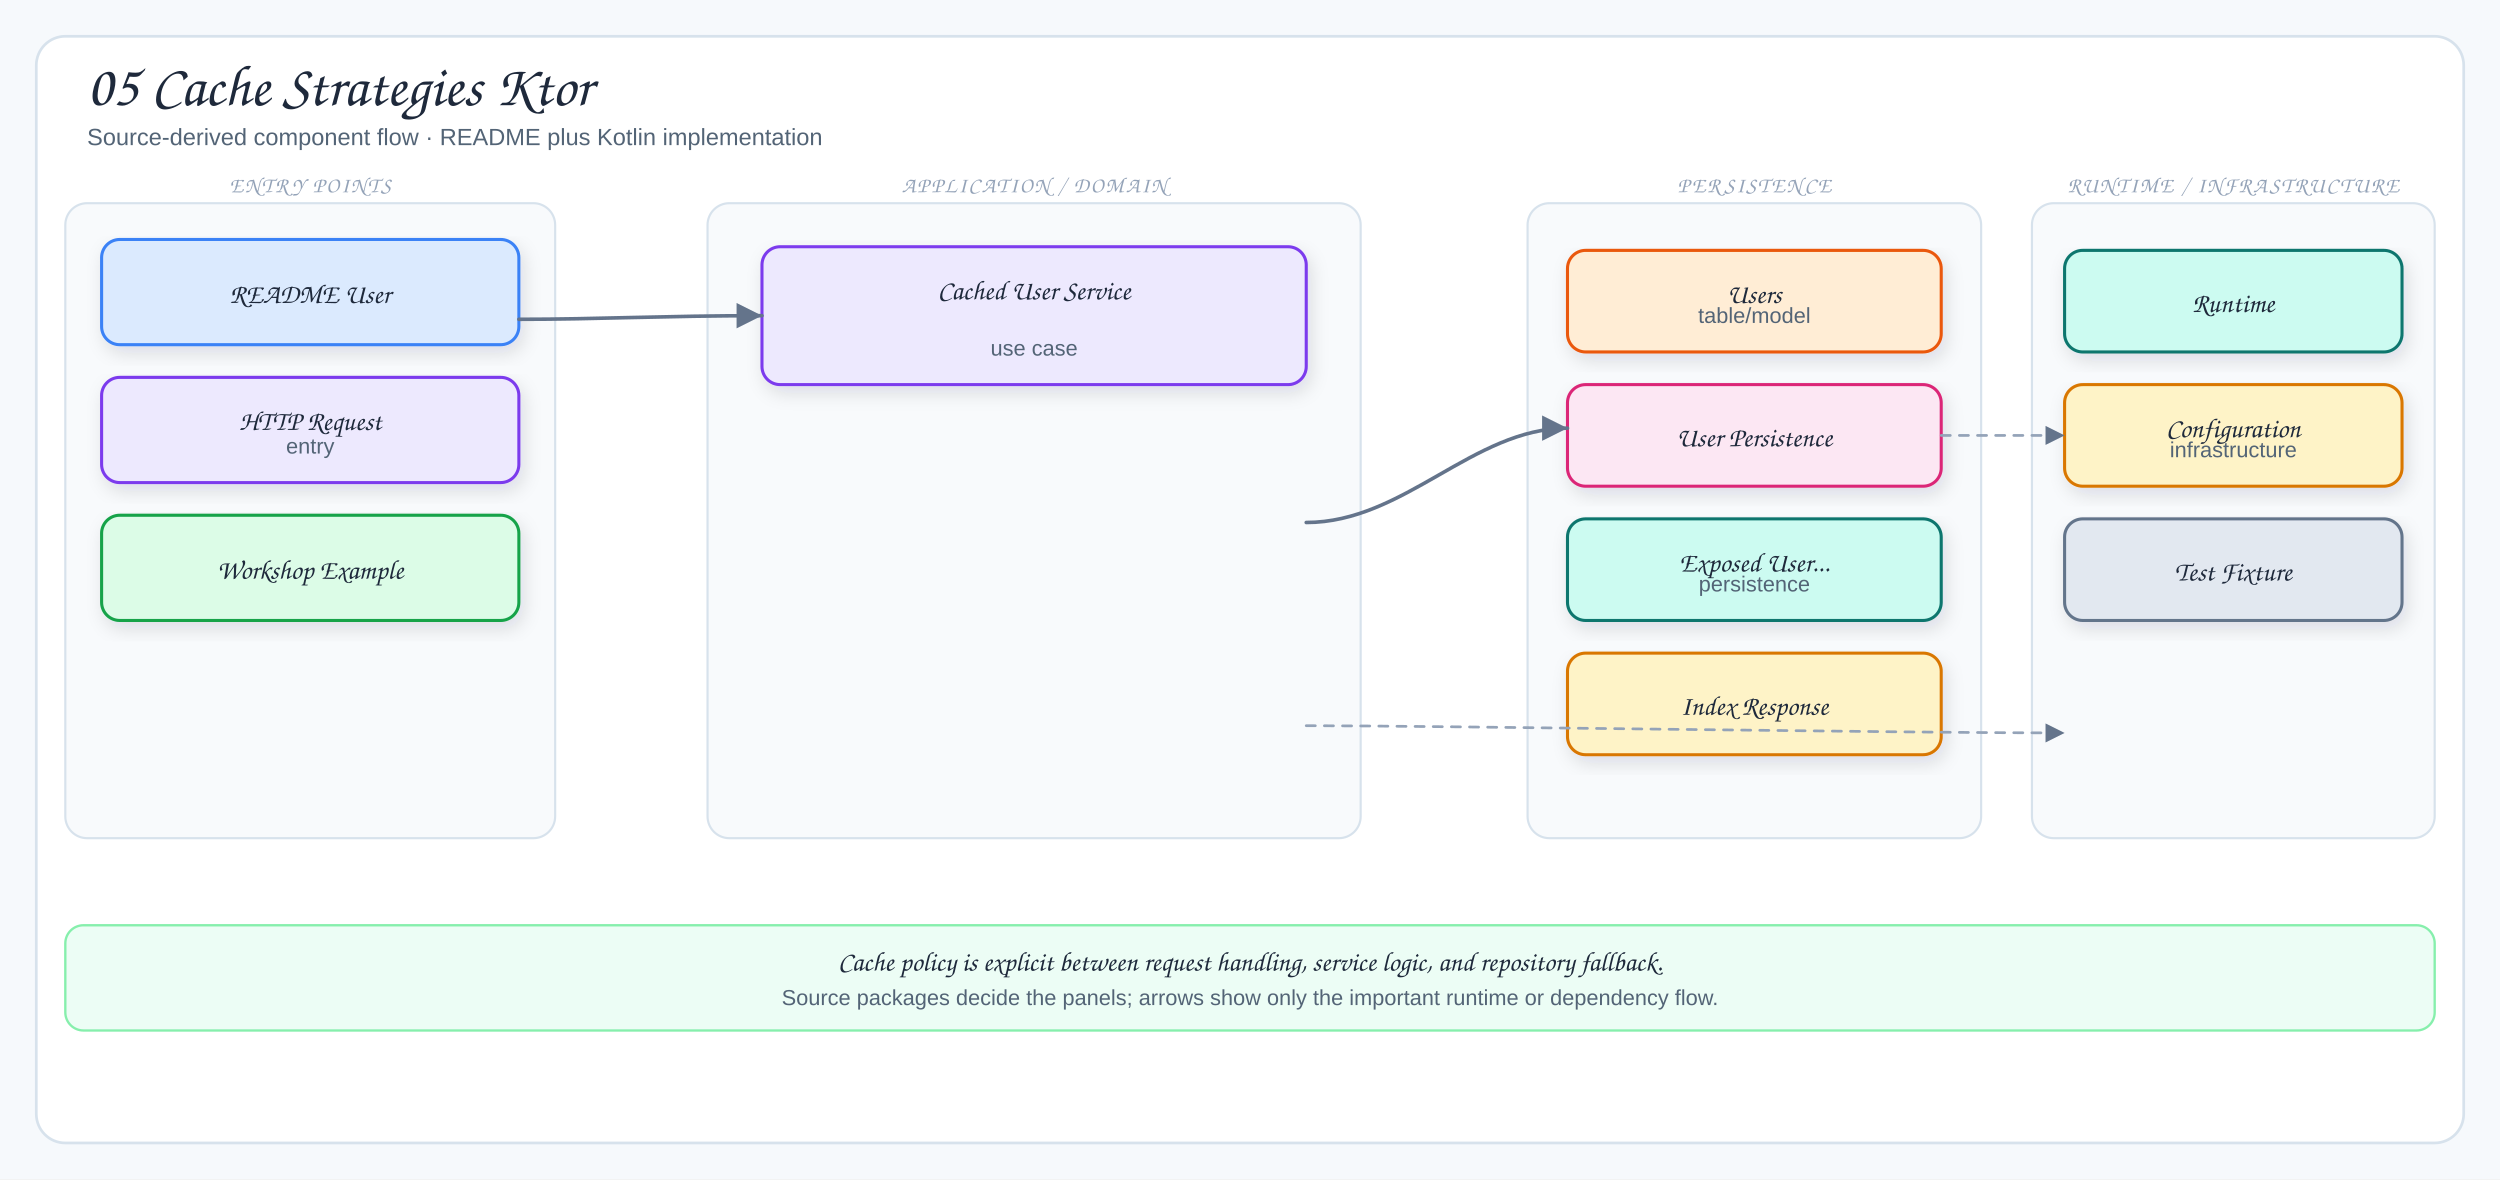
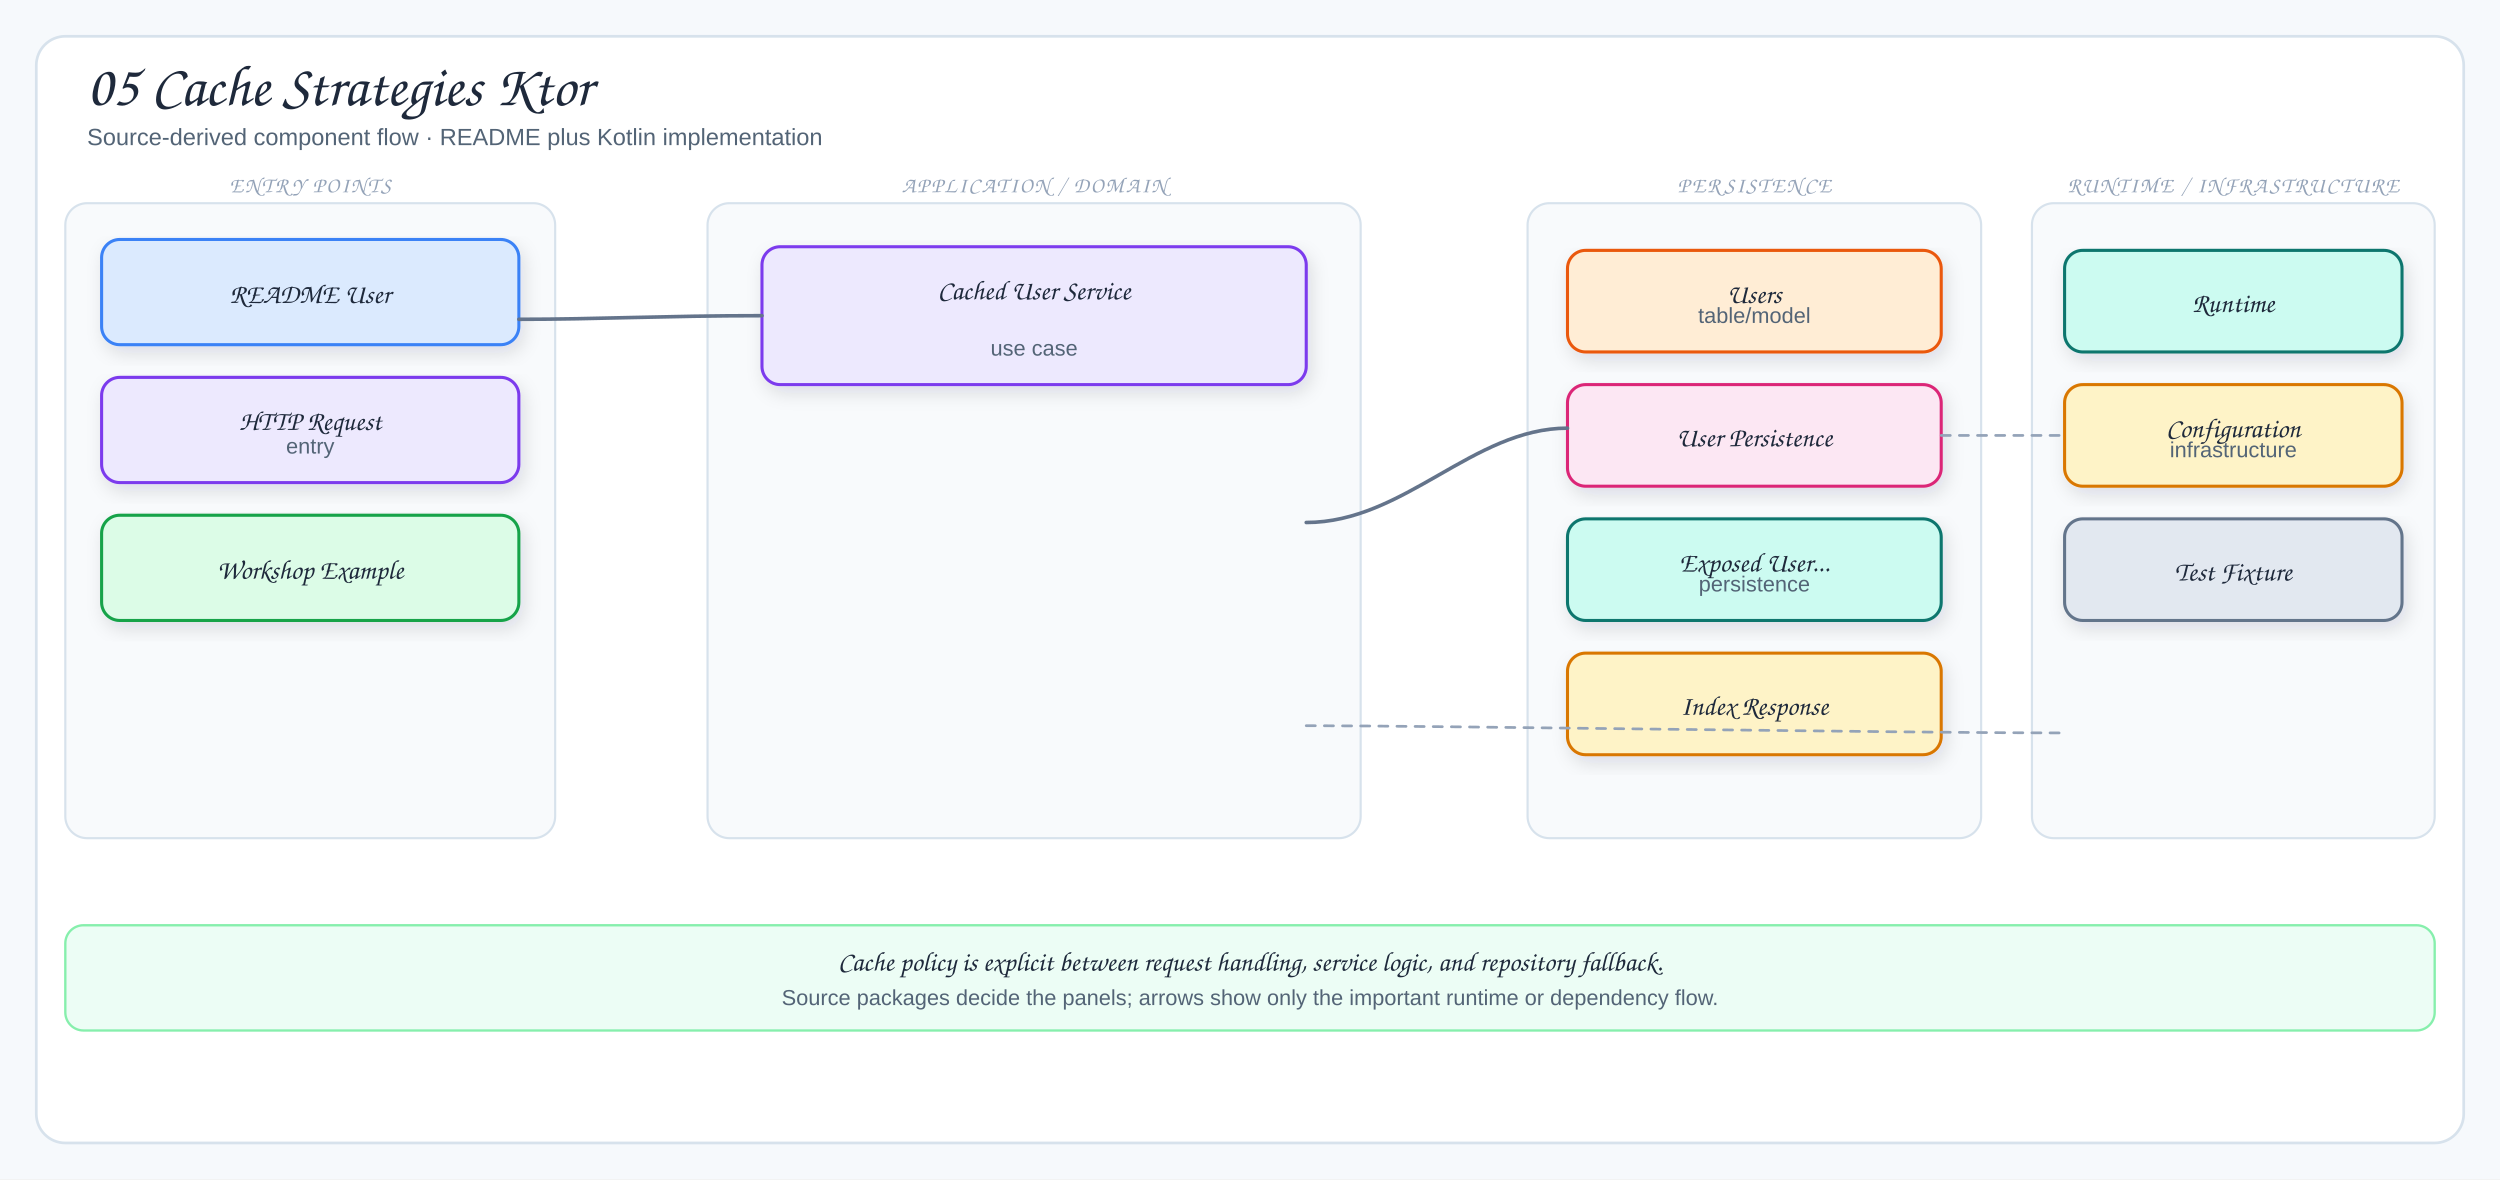
<svg xmlns="http://www.w3.org/2000/svg" viewBox="0 0 1378 650" width="1378" height="650" role="img" aria-label="05 Cache Strategies Ktor">
  <defs>
    <filter id="shadow" x="-10%" y="-10%" width="120%" height="130%">
      <feDropShadow dx="2" dy="4" stdDeviation="5" flood-color="#1f2937" flood-opacity="0.12" />
    </filter>
    <marker id="arrow" markerWidth="9" markerHeight="9" refX="8" refY="4.5" orient="auto">
      <path d="M1,1 L8,4.5 L1,8 Z" fill="#64748b" />
    </marker>
    <marker id="inherit" markerWidth="11" markerHeight="10" refX="9.5" refY="5" orient="auto">
      <path d="M0.5,1 L9.5,5 L0.5,9 Z" fill="#fff" stroke="#64748b" stroke-width="1.5" />
    </marker>
    <style>
  .canvas{fill:#f6f9fc}
  .frame{fill:#fff;stroke:#d7e2ec;stroke-width:1.5}
  .panel{fill:#f8fafc;stroke:#d7e2ec;stroke-width:1.2}
  .card{stroke-width:1.7;filter:url(#shadow)}
  .title{font-family:"Architects Daughter","Comic Sans MS",cursive;font-size:32px;fill:#1e293b}
  .subtitle{font-family:"Comic Sans MS","Comic Sans","Comic Neue",Arial,sans-serif;font-size:13px;fill:#536476}
  .panelTitle{font-family:"Architects Daughter","Comic Sans MS",cursive;font-size:12px;letter-spacing:.08em;fill:#94a3b8}
  .label{font-family:"Architects Daughter","Comic Sans MS",cursive;font-size:18px;fill:#1e293b}
  .smallLabel{font-family:"Architects Daughter","Comic Sans MS",cursive;font-size:15px;fill:#1e293b}
  .detail{font-family:"Comic Sans MS","Comic Sans","Comic Neue",Arial,sans-serif;font-size:12px;fill:#536476}
  .tiny{font-family:"Comic Sans MS","Comic Sans","Comic Neue",Arial,sans-serif;font-size:10px;fill:#64748b}
-   .arrow{fill:none;stroke:#64748b;stroke-width:2;stroke-linecap:round;stroke-linejoin:round;marker-end:url(#arrow)}
-   .softArrow{fill:none;stroke:#94a3b8;stroke-width:1.5;stroke-linecap:round;stroke-linejoin:round;stroke-dasharray:5 5;marker-end:url(#arrow)}
-   .inherit{fill:none;stroke:#64748b;stroke-width:1.7;stroke-linecap:round;stroke-linejoin:round;marker-end:url(#inherit)}
+   .arrow{fill:none;stroke:#64748b;stroke-width:2;stroke-linecap:round;stroke-linejoin:round}
+   .softArrow{fill:none;stroke:#94a3b8;stroke-width:1.5;stroke-linecap:round;stroke-linejoin:round;stroke-dasharray:5 5}
+   .inherit{fill:none;stroke:#64748b;stroke-width:1.7;stroke-linecap:round;stroke-linejoin:round}
  .divider{stroke:#cbd5e1;stroke-width:1.2;stroke-dasharray:6 6}
</style>
  </defs>
  <rect width="1378" height="650" class="canvas" />
  <rect x="20" y="20" width="1338" height="610" rx="16" class="frame" />
  <text x="48" y="58" class="title">05 Cache Strategies Ktor</text>
  <text x="48" y="80" class="subtitle">Source-derived component flow · README plus Kotlin implementation</text>
  <rect x="36" y="112" width="270" height="350" rx="12" class="panel" />
  <text x="171" y="106" class="panelTitle" text-anchor="middle">ENTRY POINTS</text>
  <rect x="56" y="132" width="230" height="58" rx="10" fill="#dbeafe" stroke="#3b82f6" class="card" />
  <text x="171" y="167" class="smallLabel" text-anchor="middle">README User</text>
  <rect x="56" y="208" width="230" height="58" rx="10" fill="#ede9fe" stroke="#7c3aed" class="card" />
  <text x="171" y="237" class="smallLabel" text-anchor="middle">HTTP Request</text>
  <text x="171" y="250" class="detail" text-anchor="middle">entry</text>
  <rect x="56" y="284" width="230" height="58" rx="10" fill="#dcfce7" stroke="#16a34a" class="card" />
  <text x="171" y="319" class="smallLabel" text-anchor="middle">Workshop Example</text>
  <rect x="390" y="112" width="360" height="350" rx="12" class="panel" />
  <text x="570" y="106" class="panelTitle" text-anchor="middle">APPLICATION / DOMAIN</text>
  <rect x="420" y="136" width="300" height="76" rx="10" fill="#ede9fe" stroke="#7c3aed" class="card" />
  <text x="570" y="165" class="smallLabel" text-anchor="middle">Cached User Service</text>
  <text x="570" y="196" class="detail" text-anchor="middle">use case</text>
  <rect x="842" y="112" width="250" height="350" rx="12" class="panel" />
  <text x="967" y="106" class="panelTitle" text-anchor="middle">PERSISTENCE</text>
  <rect x="864" y="138" width="206" height="56" rx="10" fill="#ffedd5" stroke="#ea580c" class="card" />
  <text x="967" y="167" class="smallLabel" text-anchor="middle">Users</text>
  <text x="967" y="178" class="detail" text-anchor="middle">table/model</text>
  <rect x="864" y="212" width="206" height="56" rx="10" fill="#fce7f3" stroke="#db2777" class="card" />
  <text x="967" y="246" class="smallLabel" text-anchor="middle">User Persistence</text>
  <rect x="864" y="286" width="206" height="56" rx="10" fill="#ccfbf1" stroke="#0f766e" class="card" />
  <text x="967" y="315" class="smallLabel" text-anchor="middle">Exposed User...</text>
  <text x="967" y="326" class="detail" text-anchor="middle">persistence</text>
  <rect x="864" y="360" width="206" height="56" rx="10" fill="#fef3c7" stroke="#d97706" class="card" />
  <text x="967" y="394" class="smallLabel" text-anchor="middle">Index Response</text>
  <rect x="1120" y="112" width="222" height="350" rx="12" class="panel" />
  <text x="1231" y="106" class="panelTitle" text-anchor="middle">RUNTIME / INFRASTRUCTURE</text>
  <rect x="1138" y="138" width="186" height="56" rx="10" fill="#ccfbf1" stroke="#0f766e" class="card" />
  <text x="1231" y="172" class="smallLabel" text-anchor="middle">Runtime</text>
  <rect x="1138" y="212" width="186" height="56" rx="10" fill="#fef3c7" stroke="#d97706" class="card" />
  <text x="1231" y="241" class="smallLabel" text-anchor="middle">Configuration</text>
  <text x="1231" y="252" class="detail" text-anchor="middle">infrastructure</text>
  <rect x="1138" y="286" width="186" height="56" rx="10" fill="#e2e8f0" stroke="#64748b" class="card" />
  <text x="1231" y="320" class="smallLabel" text-anchor="middle">Test Fixture</text>
  <path d="M286,176 C330,176 366,174 420,174" class="arrow" />
  <path d="M720,288 C774,288 812,236 864,236" class="arrow" />
  <path d="M720,400 C790,400 1050,404 1138,404" class="softArrow" />
  <path d="M1070,240 C1098,240 1108,240 1138,240" class="softArrow" />
  <rect x="36" y="510" width="1306" height="58" rx="10" fill="#ecfdf5" stroke="#86efac" stroke-width="1.3" />
  <text x="689" y="535" class="smallLabel" text-anchor="middle">Cache policy is explicit between request handling, service logic, and repository fallback.</text>
  <text x="689" y="554" class="detail" text-anchor="middle">Source packages decide the panels; arrows show only the important runtime or dependency flow.</text>
</svg>
